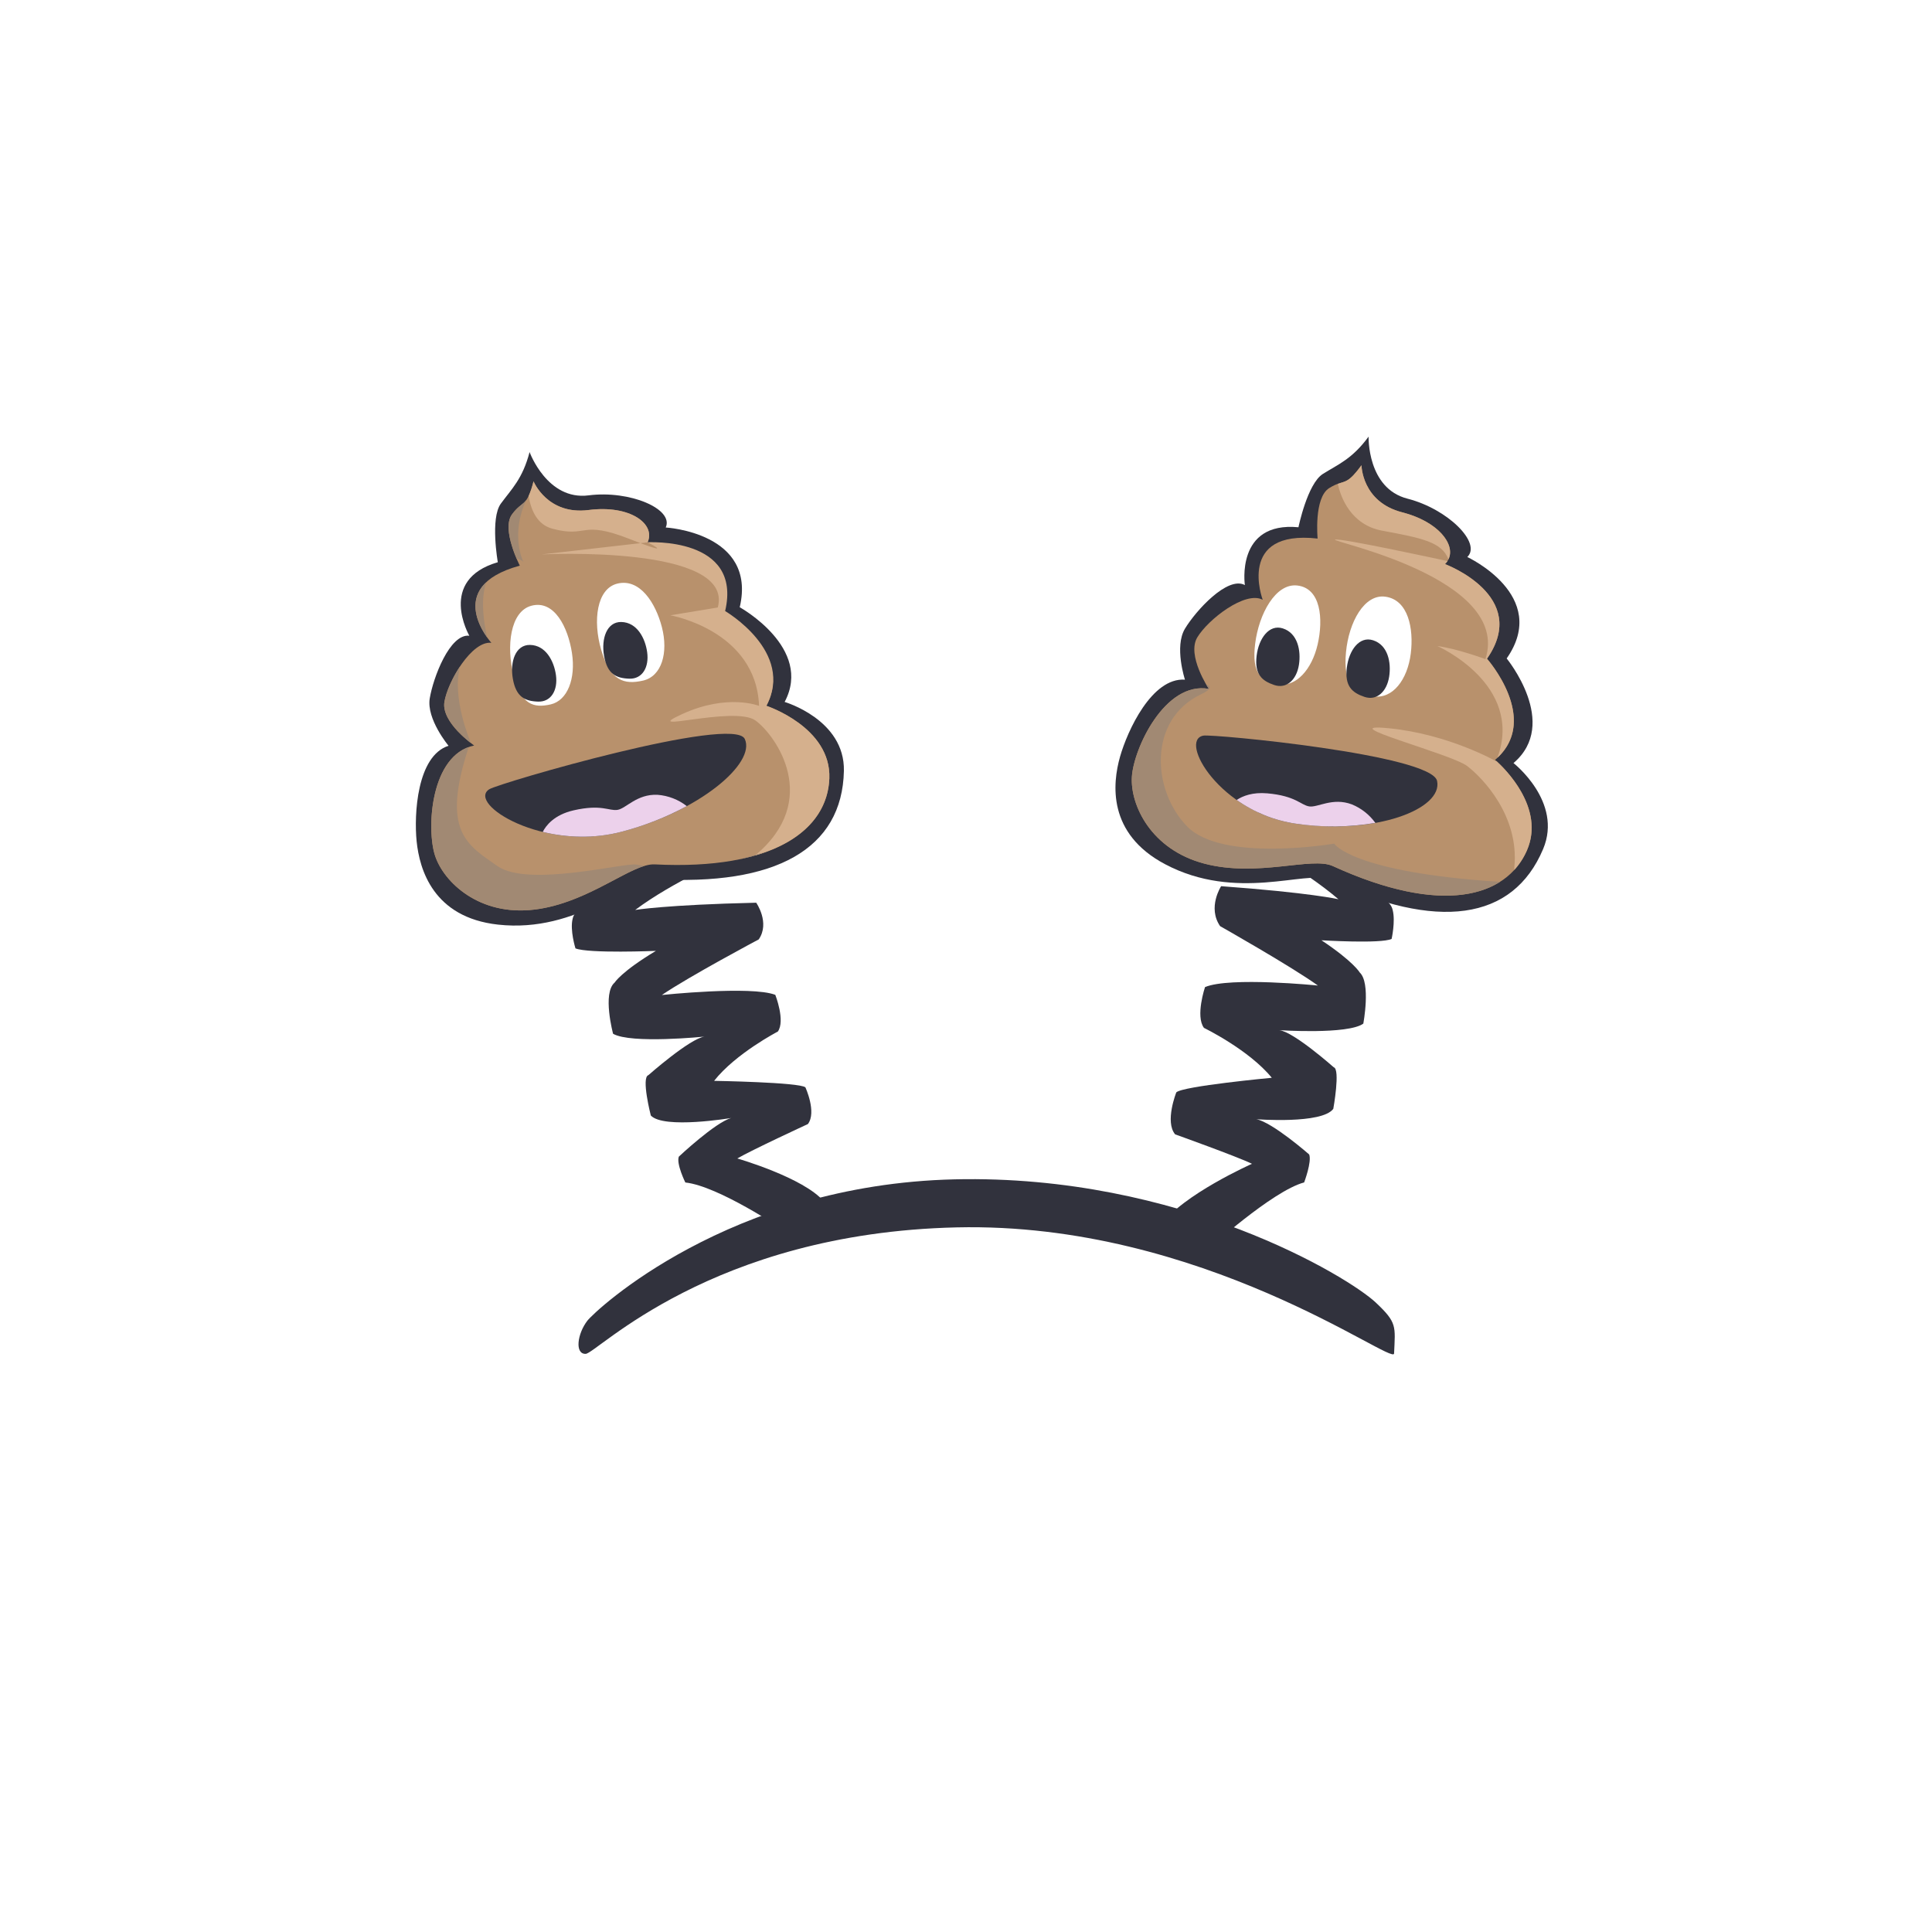
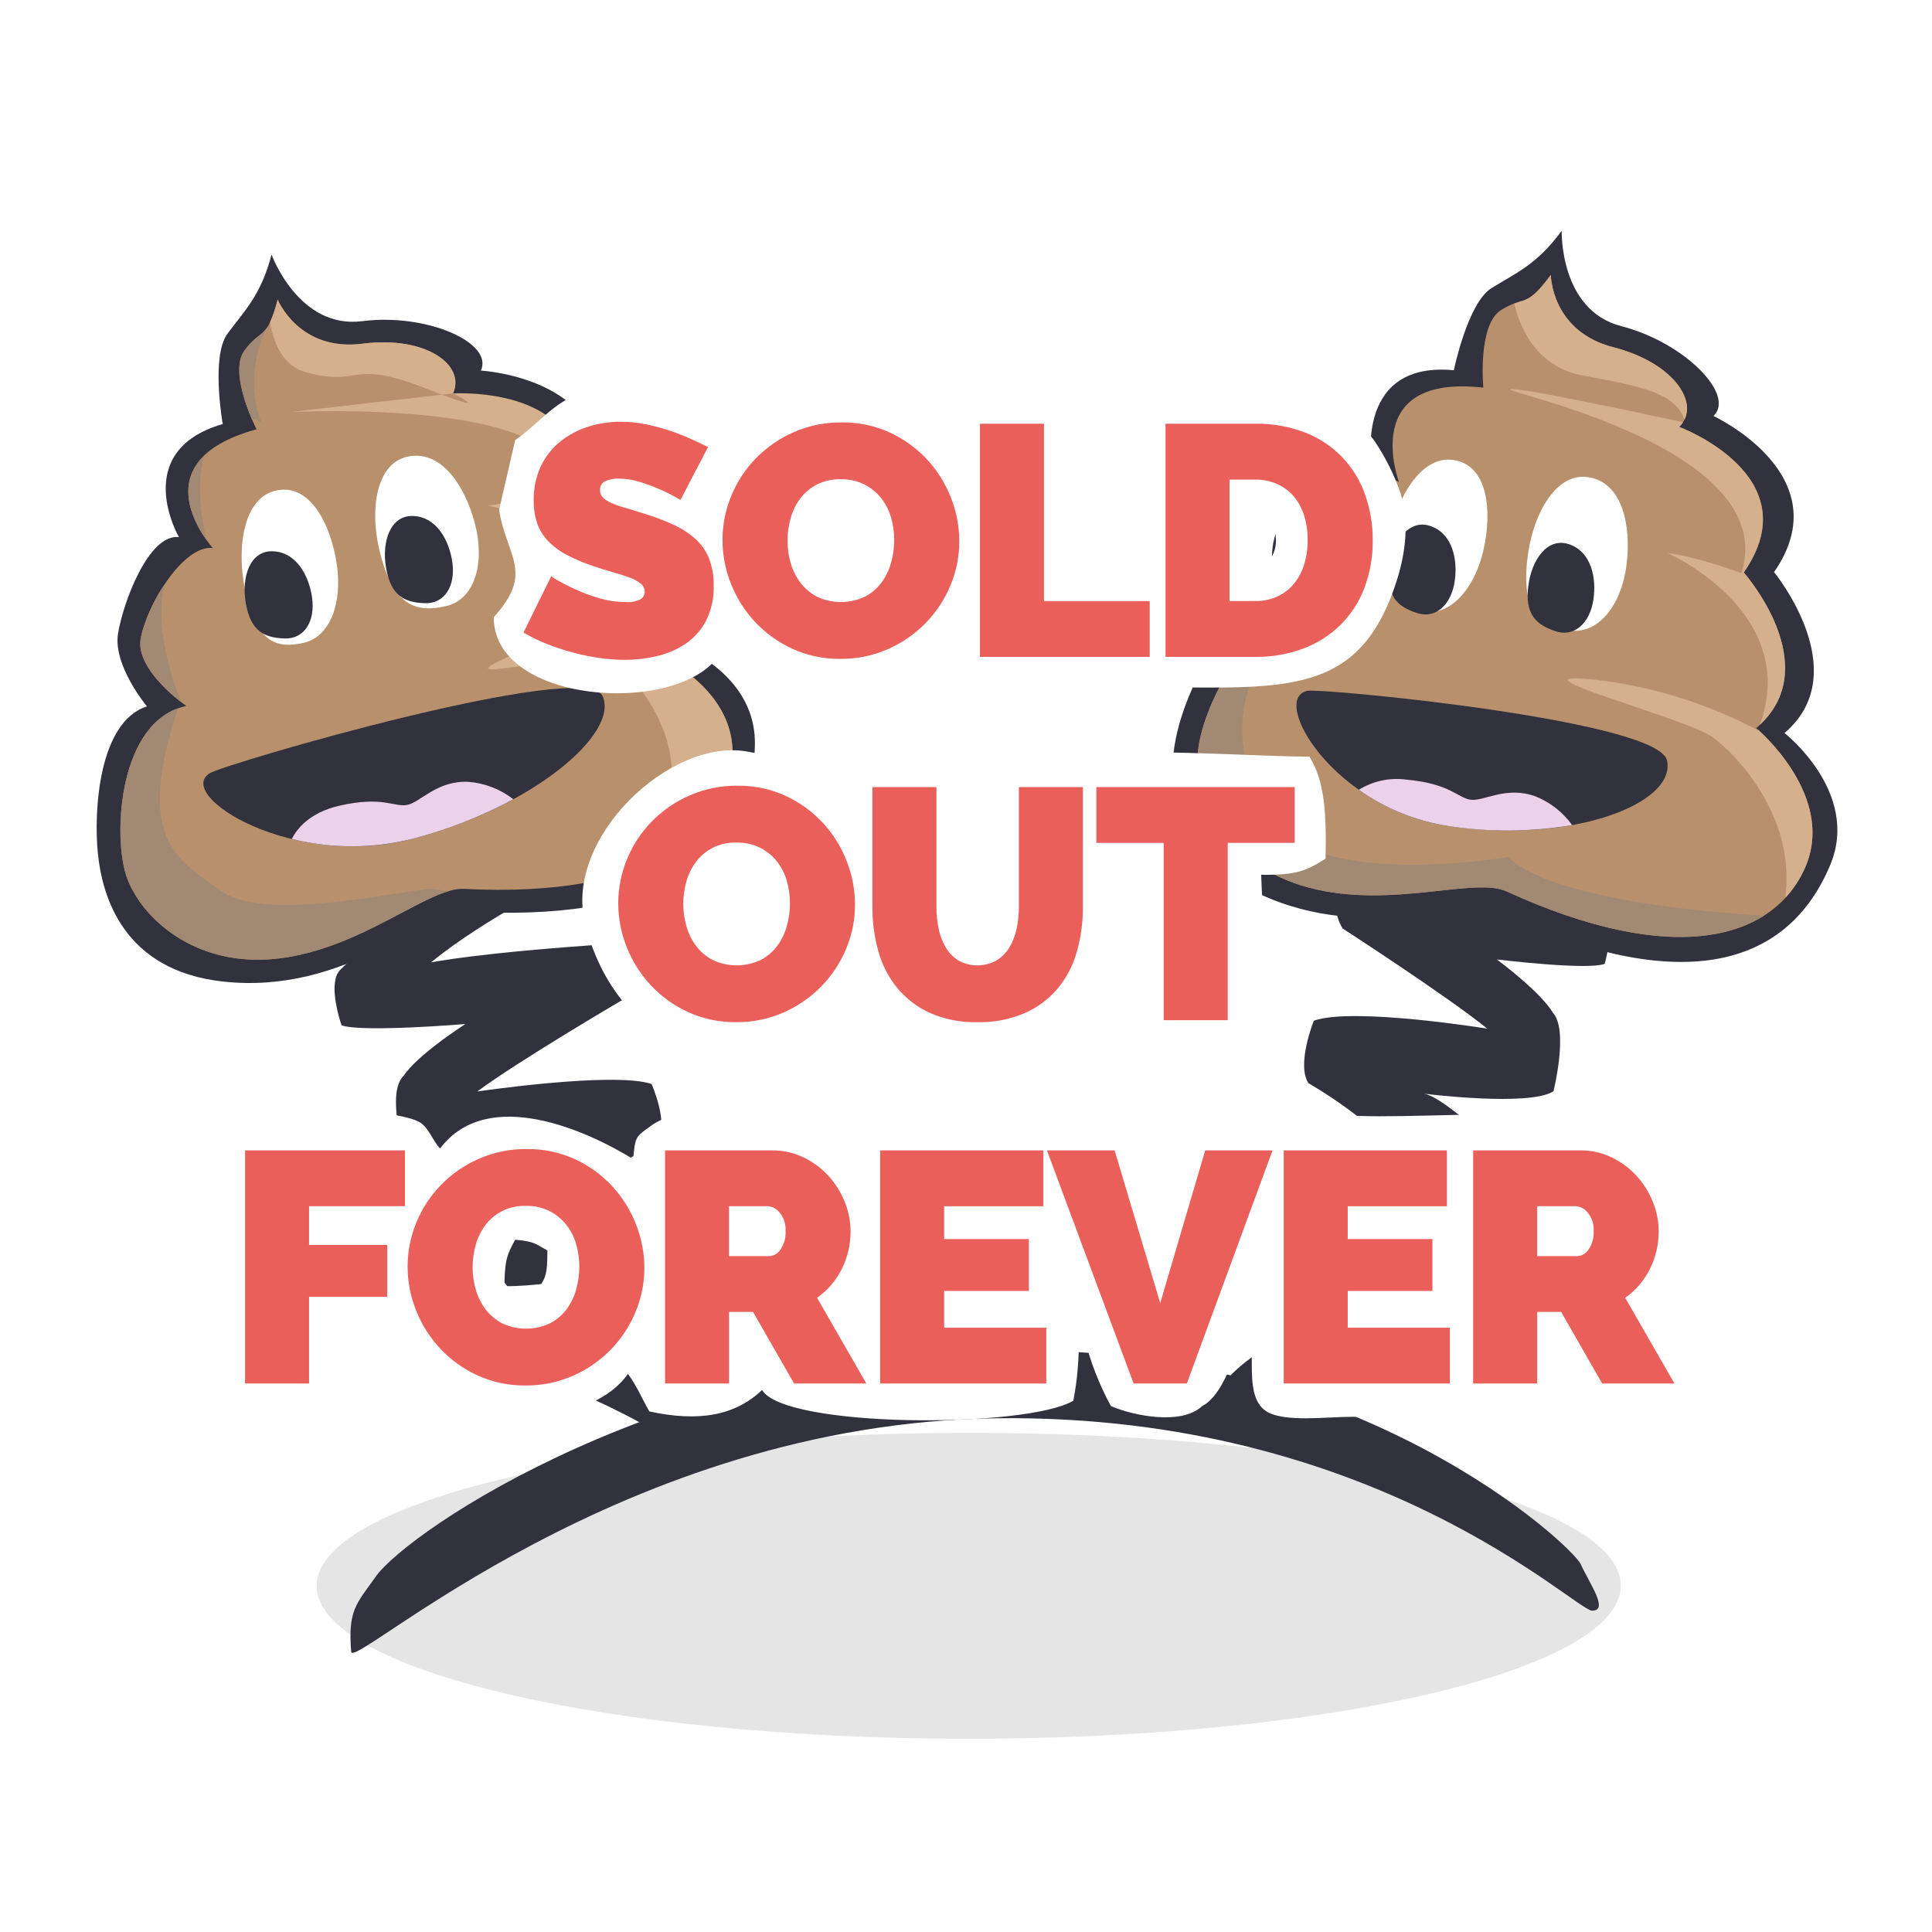
- <svg xmlns="http://www.w3.org/2000/svg" id="Monocle" width="360" height="360" viewBox="0 0 360 360" shape-rendering="geometricPrecision">
+ <svg xmlns="http://www.w3.org/2000/svg" id="_Pudding_Headband" data-name="&quot;Pudding&quot; Headband" width="360" height="360" viewBox="0 0 360 360">
  <defs>
    <style>
-       .cls-1 {
+       .cls-1, .cls-8 {
        fill: #fff;
      }

      .cls-2 {
+         fill: #e5e5e5;
+       }
+ 
+       .cls-2, .cls-3, .cls-4, .cls-5, .cls-6, .cls-7, .cls-8, .cls-9 {
+         fill-rule: evenodd;
+       }
+ 
+       .cls-3 {
        fill: #31323d;
-         fill-rule: evenodd;
+       }
+ 
+       .cls-4 {
+         fill: #b8916c;
+       }
+ 
+       .cls-5 {
+         fill: #d5b08d;
+       }
+ 
+       .cls-6 {
+         fill: #a18973;
+       }
+ 
+       .cls-7 {
+         fill: #ecd1eb;
+       }
+ 
+       .cls-9 {
+         fill: #ea5f5a;
      }
    </style>
  </defs>
-   <rect id="White" class="cls-1" width="360" height="360" />
-   <path id="headband_" data-name="headband " class="cls-1" d="M 259.766 252.21 C 259.663 254.599 224.04 227.647 178.251 228.705 C 132.462 229.764 111.175 252.224 109.125 252.273 C 107.076 252.321 107.564 248.548 109.433 246.112 C 110.903 244.194 135.854 220.725 177.884 219.753 C 219.913 218.782 251.326 237.971 256.361 242.716 C 260.353 246.475 259.99 247.076 259.766 252.21 Z" style="fill: rgb(49, 50, 61); fill-rule: evenodd;" />
-   <path id="left_antennae_base" data-name="left antennae base" class="cls-1" d="M 145.843 229.09 C 145.843 229.09 133.82 220.985 127.704 220.341 C 127.704 220.341 125.991 216.876 126.487 215.526 C 126.487 215.526 133.279 209.14 136.257 208.323 C 136.257 208.323 123.69 210.436 121.27 207.859 C 121.27 207.859 119.444 200.751 120.819 200.338 C 120.819 200.338 128.532 193.526 131.272 193.156 C 131.272 193.156 117.588 194.552 114.239 192.629 C 114.239 192.629 112.2 185.06 114.534 183.086 C 114.534 183.086 115.733 181.075 122.219 177.182 C 122.219 177.182 109.699 177.704 107.229 176.718 C 107.229 176.718 106.167 173.326 106.705 171.189 C 106.806 170.692 107.064 170.24 107.44 169.901 C 109.307 168.366 113.053 164.842 118.616 161.376 C 118.616 161.376 108.365 160.877 104.696 159.922 C 104.339 159.843 103.994 159.717 103.668 159.548 C 101.659 158.349 102.681 154.741 103.837 154.094 C 103.837 154.094 133.835 154.34 135.899 153.721 C 135.899 153.721 137.385 157.178 135.71 159.857 C 135.71 159.857 125.344 164.313 118.361 169.556 C 118.361 169.556 124.075 168.595 140.908 168.206 C 140.908 168.206 143.522 171.925 141.379 175.044 C 141.379 175.044 128.436 181.923 123.327 185.404 C 123.327 185.404 139.977 183.645 144.468 185.376 C 144.468 185.376 146.365 190.21 144.94 192.214 C 144.94 192.214 137.083 196.294 133.062 201.4 C 133.062 201.4 148.966 201.665 150.074 202.609 C 150.074 202.609 152.204 207.224 150.545 209.447 C 150.545 209.447 139.937 214.351 137.388 215.864 C 137.388 215.864 149.779 219.433 153.509 223.869 C 153.509 223.868 154.921 229.599 145.843 229.09 Z" style="fill: rgb(49, 50, 61); fill-rule: evenodd;" />
-   <path id="left_antennae_base_copy" data-name="left antennae base copy" class="cls-1" d="M 225.024 232.865 C 225.024 232.865 237.101 221.895 243.009 220.329 C 243.009 220.329 244.471 216.467 243.945 215.117 C 243.945 215.117 237.111 209.123 234.1 208.55 C 234.1 208.55 246.332 209.505 248.44 206.614 C 248.44 206.614 249.782 199.202 248.52 198.871 C 248.52 198.871 241.034 192.23 238.373 191.958 C 238.373 191.958 251.169 192.808 254.032 190.738 C 254.032 190.738 255.468 183.151 253.363 181.205 C 253.363 181.205 252.227 179.197 246.234 175.205 C 246.234 175.205 257.28 175.89 259.307 174.957 C 259.307 174.957 260.046 171.679 259.509 169.59 C 259.409 169.11 259.178 168.668 258.842 168.311 C 257.212 166.741 253.862 163.094 248.815 159.297 C 248.815 159.297 257.684 159.472 260.685 158.784 C 260.973 158.73 261.251 158.631 261.508 158.491 C 263.082 157.479 262.105 153.956 261.139 153.243 C 261.139 153.243 234.14 150.768 232.042 149.899 C 232.042 149.899 230.687 153.456 232.503 156.467 C 232.503 156.467 242.774 161.867 249.397 167.559 C 249.397 167.559 244.144 166.342 227.54 165.129 C 227.54 165.129 224.951 169.088 227.351 172.574 C 227.351 172.574 240.614 180.071 245.572 183.642 C 245.572 183.642 229.196 181.971 224.539 183.929 C 224.539 183.929 222.71 189.355 224.34 191.531 C 224.34 191.531 232.727 195.606 236.98 200.829 C 236.98 200.829 220.376 202.381 219.187 203.546 C 219.187 203.546 217.002 209.022 218.971 211.371 C 218.971 211.371 230.609 215.538 233.288 216.858 C 233.288 216.858 220.276 222.635 216.274 228.366 C 216.274 228.367 214.909 235.29 225.024 232.865 Z" style="fill: rgb(49, 50, 61); fill-rule: evenodd;" />
-   <g transform="matrix(0.251807, 0, 0, 0.251807, -172.6845, 10.09351)">
-     <path id="Color_Fill_21_copy" data-name="Color Fill 21 copy" class="cls-1" d="M1170.34,610.391c-17.09-1.028-56.54,40.293-116.05,33.732-47.96-5.289-58.1-40.929-60.206-61.667-2.014-19.844.234-63.209,23.616-70.679,0,0-16.45-19.691-13.91-35.068s14.84-48.013,29.29-46.359c0,0-23.89-41.283,21.08-54.4,0,0-5.75-32.445,2.25-43.365s16.05-18.228,21.26-38.148c0,0,13.01,35.98,43.65,32.045s63.27,10.167,57.1,23.776c0,0,67.71,3.8,54.76,59.016,0,0,54.46,30.124,33.23,70.078,0,0,44.63,13.048,43.85,51C1309.07,588.157,1259.73,615.767,1170.34,610.391Z" style="fill: rgb(49, 50, 61); fill-rule: evenodd;" />
-     <path id="Color_Fill_21" data-name="Color Fill 21" class="cls-2" d="M1170.22,599.557c-17.09-.867-48.42,28.5-88.98,33.446s-66.98-20.06-73.51-39.856-3.5-74.907,28.92-81.57c0,0-24.54-16.9-22-32.274s20.28-45.361,34.73-43.708c0,0-37.43-41.14,21.05-57.108,0,0-13.82-26.942-5.81-37.862s10.78-4.629,15.98-24.548c0,0,10.19,25.174,40.83,21.239s49.74,10.31,43.57,23.919c0,0,67.66-1.618,54.71,53.6,0,0,54.43,27.416,33.19,67.37,0,0,47.99,15.745,46.59,53.684S1258.7,604.04,1170.22,599.557Z" style="fill: rgb(184, 145, 108); fill-rule: evenodd;" />
-     <path id="Color_Fill_27" data-name="Color Fill 27" class="cls-3" d="M1094.51,351.145c-10.97-2.94-15.73-13.2-17.55-24.2a62.676,62.676,0,0,0,3.64-10.865s10.19,25.174,40.83,21.239,49.74,10.31,43.57,23.919l-5.31.606c-2.34-.877-5.06-1.919-8.25-3.172C1114.99,344.4,1120.96,358.231,1094.51,351.145Zm70.49,10.09s70.34-4.355,57.38,50.862c0,0,51.76,30.153,30.52,70.107,0,0,47.99,15.745,46.59,53.684-0.92,24.9-18.2,46.469-54.98,57.089,49.33-40.884,15.53-88.739.39-99.854-15.53-11.4-87.83,10.5-54.2-4.845s56.79-6.017,56.79-6.017c-2.22-55.967-65.68-67.027-65.68-67.027l35.13-5.789c12.64-46.7-130.35-39.255-130.35-39.255l73.1-8.349C1184.02,370.968,1165,361.235,1165,361.235Z" style="fill: rgb(213, 176, 141); fill-rule: evenodd;" />
-     <path id="Color_Fill_25" data-name="Color Fill 25" class="cls-4" d="M1232.6,595.873l19.89-5.506A141.72,141.72,0,0,1,1232.6,595.873ZM1014.65,479.3c1.2-7.222,5.76-17.645,11.74-26.52-6.72,22.89,7.52,56.114,7.52,56.114-0.06.172-.11,0.331-0.16,0.5C1027.35,504.379,1012.65,491.39,1014.65,479.3Zm31.7-47.561c-5.69-7.949-16.02-26.619-.76-40.943C1040.46,405.393,1045.09,426.6,1046.35,431.742Zm21.77-58.291c-3.55-8.319-9.36-24.839-3.5-32.826,4.93-6.726,7.88-6.935,10.63-10.749-12.21,26.215-2.14,45.874-2.14,45.874A7.492,7.492,0,0,0,1068.12,373.451ZM1081.24,633c-40.55,4.943-66.98-20.06-73.51-39.856-6.24-18.942-3.72-70.188,24.91-80.414-20.67,62.67-1.08,72.359,21.19,88.053,22.73,16.013,94.72-2.806,102.86-1.086a52.951,52.951,0,0,0,6.24.917C1144.92,605.847,1116.59,628.7,1081.24,633Z" style="fill: rgb(161, 137, 115); fill-rule: evenodd;" />
+   <rect class="cls-1" width="360" height="360" />
+   <path id="Ellipse_1_copy_3" data-name="Ellipse 1 copy 3" class="cls-2" d="M180.845,266.991C247.949,267.02,302.193,279.8,302,295.545s-54.744,28.477-121.849,28.447S58.805,311.179,59,295.438,113.74,266.962,180.845,266.991Z" />
+   <path id="Color_Fill_13" data-name="Color Fill 13" class="cls-3" d="M65.435,307.777c0.283,3.662,50.355-42.765,120.576-43.507s107.531,35.89,110.676,35.857-0.475-5-2.15-8.68c-1.537-3.376-41.057-40.483-105.514-39.8s-112.941,33.5-119.05,42.184C66.41,298.9,64.828,299.914,65.435,307.777Z" />
+   <path id="left_antennae_base" data-name="left antennae base" class="cls-3" d="M126.315,269.1s-18.991-11.692-28.431-12.292c0,0-2.85-5.217-2.174-7.322,0,0,10.024-10.25,14.551-11.7,0,0-19.174,4.05-23.058.243,0,0-3.259-10.809-1.17-11.531,0,0,11.414-10.964,15.6-11.708,0,0-20.933,3.02-26.2.277,0,0-3.616-11.505-.155-14.689,0,0,1.713-3.166,11.429-9.565,0,0-19.2,1.6-23.058.243,0,0-1.848-5.144-1.16-8.464a3.635,3.635,0,0,1,1.049-2.028,136.85,136.85,0,0,1,16.625-13.818s-15.78-.11-21.479-1.344a6.489,6.489,0,0,1-1.6-.511c-3.163-1.715-1.825-7.326-.089-8.394,0,0,46.1-1.537,49.238-2.619,0,0,2.5,5.22.1,9.443,0,0-15.644,7.511-26.036,16.016,0,0,8.716-1.841,34.554-3.513,0,0,4.251,5.552,1.159,10.481,0,0-19.446,11.4-27.073,17.077,0,0,25.466-3.768,32.479-1.393,0,0,3.222,7.311,1.159,10.481,0,0-11.808,6.771-17.662,14.878,0,0,24.451-.608,26.213.773,0,0,3.568,6.958,1.159,10.481,0,0-15.986,8.214-19.8,10.7,0,0,19.267,4.694,25.276,11.276C137.755,260.582,140.293,269.3,126.315,269.1Z" />
+   <path id="left_antennae_base_copy" data-name="left antennae base copy" class="cls-3" d="M241.079,265.384s19.541-15.741,28.753-17.606c0,0,2.6-5.8,1.916-7.917,0,0-9.942-9.831-14.513-10.986,0,0,18.692,2.586,22.192-1.658,0,0,2.738-11.261.831-11.886,0,0-10.883-10.882-14.945-11.543,0,0,19.568,2.475,24.151-.441,0,0,2.9-11.52-.156-14.7,0,0-1.559-3.189-10.392-9.87,0,0,16.893,2.065,20.093.818,0,0,1.43-4.964.8-8.224a4.1,4.1,0,0,0-.907-2.025,141.329,141.329,0,0,0-14.566-14.761s13.6,1.083,18.268.3a4.242,4.242,0,0,0,1.29-.374c2.51-1.411,1.333-6.91-.086-8.094,0,0-41.218-6.274-44.359-7.8,0,0-2.4,5.337.107,10.127,0,0,15.27,9.234,24.915,18.583,0,0-7.949-2.35-33.325-5.734,0,0-4.337,5.841-.971,11.416,0,0,19.671,12.728,26.951,18.665,0,0-24.981-4.065-32.309-1.485,0,0-3.3,8.168-1,11.657,0,0,12.5,7.026,18.549,15.437,0,0-25.629.862-27.558,2.543,0,0-3.857,8.208-1.049,12,0,0,17.481,7.465,21.476,9.738,0,0-20.508,7.679-27.174,16.111C228.059,257.673,225.331,268.181,241.079,265.384Z" />
+   <g>
+     <path id="Color_Fill_21_copy" data-name="Color Fill 21 copy" class="cls-3" d="M86.483,169.828c-6.617-.4-21.894,15.61-44.935,13.068-18.571-2.049-22.5-15.856-23.313-23.889-0.78-7.687.091-24.487,9.145-27.381,0,0-6.37-7.628-5.385-13.585s5.743-18.6,11.341-17.959c0,0-9.253-15.993,8.163-21.074,0,0-2.229-12.569.871-16.8s6.215-7.062,8.23-14.778c0,0,5.039,13.938,16.9,12.414S92,63.783,89.611,69.055c0,0,26.221,1.472,21.206,22.862,0,0,21.087,11.67,12.865,27.148,0,0,17.284,5.055,16.98,19.759C140.2,161.215,121.1,171.911,86.483,169.828Z" />
+     <path id="Color_Fill_21" data-name="Color Fill 21" class="cls-4" d="M86.439,165.631c-6.621-.335-18.751,11.042-34.454,12.957s-25.938-7.771-28.464-15.44-1.355-29.018,11.2-31.6c0,0-9.5-6.546-8.518-12.5s7.851-17.572,13.448-16.932c0,0-14.494-15.937,8.152-22.123,0,0-5.351-10.437-2.251-14.667s4.174-1.793,6.189-9.51c0,0,3.947,9.753,15.81,8.228s19.259,3.994,16.869,9.266c0,0,26.2-.627,21.184,20.764,0,0,21.076,10.621,12.854,26.1,0,0,18.582,6.1,18.039,20.8S120.7,167.368,86.439,165.631Z" />
+     <path id="Color_Fill_27" data-name="Color Fill 27" class="cls-5" d="M57.121,69.4c-4.249-1.139-6.091-5.115-6.8-9.376a24.236,24.236,0,0,0,1.412-4.209s3.947,9.753,15.81,8.228,19.259,3.994,16.869,9.266l-2.055.235c-0.906-.34-1.958-0.744-3.2-1.229C65.052,66.785,67.362,72.144,57.121,69.4Zm27.295,3.909s27.236-1.687,22.221,19.7c0,0,20.039,11.681,11.817,27.159,0,0,18.582,6.1,18.039,20.8-0.357,9.649-7.053,18.007-21.306,22.12,19.111-15.839,6.03-34.381.167-38.687-6.013-4.416-34.009,4.068-20.984-1.877s21.987-2.331,21.987-2.331C115.5,98.511,90.925,94.226,90.925,94.226l13.6-2.242c4.893-18.09-50.474-15.207-50.474-15.207L82.36,73.542C91.78,77.078,84.415,73.308,84.415,73.308Z" />
+     <path id="Color_Fill_25" data-name="Color Fill 25" class="cls-6" d="M110.59,164.2l7.7-2.133A54.767,54.767,0,0,1,110.59,164.2ZM26.2,119.046a29.35,29.35,0,0,1,4.546-10.274c-2.6,8.868,2.912,21.738,2.912,21.738-0.023.067-.042,0.129-0.065,0.2C31.116,128.76,25.424,123.729,26.2,119.046Zm12.273-18.425c-2.2-3.079-6.2-10.312-.295-15.861C36.192,90.414,37.985,98.629,38.472,100.621ZM46.9,78.04c-1.374-3.223-3.624-9.623-1.357-12.716,1.909-2.606,3.05-2.687,4.115-4.164-4.727,10.155-.827,17.771-0.827,17.771A2.9,2.9,0,0,0,46.9,78.04Zm5.081,100.548c-15.7,1.915-25.938-7.771-28.464-15.44C21.1,155.81,22.079,135.958,33.163,132c-8,24.277-.418,28.031,8.208,34.111,8.8,6.2,36.676-1.088,39.827-.421a20.558,20.558,0,0,0,2.417.355C76.639,168.068,65.67,176.919,51.985,178.588Z" />
    <g id="mouth">
-       <path id="mouth-2" data-name="mouth" class="cls-1" d="M1047.82,543.965c-16.74,10.716,40.19,46.528,97.79,31.472s99.62-50.714,91.31-68.685S1054.99,539.374,1047.82,543.965Z" style="fill: rgb(49, 50, 61); fill-rule: evenodd;" />
-       <path id="tongue" class="cls-5" d="M1145.61,575.437c-20.61,5.388-41.12,4.245-58.21.085,2.31-4.553,8.33-12.646,22.85-15.964,20.7-4.733,26.17.626,32.48-.343s14.31-11.89,29.66-11.149a40.1,40.1,0,0,1,21.62,8.372A216.9,216.9,0,0,1,1145.61,575.437Z" style="fill: rgb(236, 209, 235); fill-rule: evenodd;" />
+       <path id="mouth-2" data-name="mouth" class="cls-3" d="M39.042,144.1c-6.481,4.152,15.564,18.025,37.864,12.193s38.576-19.647,35.358-26.608S41.818,142.317,39.042,144.1Z" />
+       <path id="tongue" class="cls-7" d="M76.906,156.288a46.418,46.418,0,0,1-22.539.033c0.9-1.764,3.228-4.9,8.848-6.185,8.017-1.833,10.135.243,12.577-.133s5.542-4.606,11.485-4.319a15.537,15.537,0,0,1,8.372,3.243A83.976,83.976,0,0,1,76.906,156.288Z" />
    </g>
    <g id="eye">
-       <path id="Color_Fill_22" data-name="Color Fill 22" class="cls-6" d="M1078.87,408.2c-15.49,4.255-18.63,29.994-12.99,51.605s14.69,24.224,27.3,21.382,18.74-19.16,15.84-38.091S1095.96,403.5,1078.87,408.2Z" style="fill: rgb(255, 255, 255); fill-rule: evenodd;" />
-       <path id="Color_Fill_22_copy_3" data-name="Color Fill 22 copy 3" class="cls-1" d="M1078,437.156c-10.68-.195-14.91,12.293-12.73,24.93,2.34,13.608,8.99,16.7,18.72,17.017,9.63,0.311,14.73-8.466,13.19-19.592C1095.74,449.064,1089.63,437.368,1078,437.156Z" style="fill: rgb(49, 50, 61); fill-rule: evenodd;" />
+       <path id="Color_Fill_22" data-name="Color Fill 22" class="cls-8" d="M51.065,91.5c-6,1.648-7.215,11.619-5.03,19.991s5.69,9.384,10.57,8.283,7.259-7.422,6.133-14.756S57.684,89.681,51.065,91.5Z" />
+       <path id="Color_Fill_22_copy_3" data-name="Color Fill 22 copy 3" class="cls-3" d="M50.729,102.719c-4.135-.076-5.775,4.762-4.931,9.657,0.908,5.272,3.483,6.471,7.249,6.593,3.731,0.12,5.705-3.28,5.109-7.59C57.6,107.332,55.231,102.8,50.729,102.719Z" />
    </g>
    <g id="eye-2" data-name="eye">
-       <path id="Color_Fill_22_copy" data-name="Color Fill 22 copy" class="cls-6" d="M1142.61,391.785c-15.3,3.748-18.24,27.423-11.98,48.9,6.73,23.13,16.99,26.048,30.96,22.874,13.83-3.143,18.93-20.6,13.96-39.654C1170.89,406.015,1159.26,387.7,1142.61,391.785Z" style="fill: rgb(255, 255, 255); fill-rule: evenodd;" />
-       <path id="Color_Fill_22_copy_2" data-name="Color Fill 22 copy 2" class="cls-1" d="M1145.5,420.19c-10.68-.195-14.91,12.293-12.74,24.93,2.35,13.607,9,16.7,18.73,17.017,9.63,0.311,14.73-8.466,13.19-19.593C1163.24,432.1,1157.13,420.4,1145.5,420.19Z" style="fill: rgb(49, 50, 61); fill-rule: evenodd;" />
+       <path id="Color_Fill_22_copy" data-name="Color Fill 22 copy" class="cls-8" d="M75.745,85.142c-5.922,1.452-7.061,10.624-4.64,18.945,2.607,8.96,6.58,10.091,11.988,8.861,5.356-1.217,7.33-7.978,5.408-15.361C86.7,90.655,82.192,83.561,75.745,85.142Z" />
+       <path id="Color_Fill_22_copy_2" data-name="Color Fill 22 copy 2" class="cls-3" d="M76.865,96.146c-4.135-.075-5.775,4.763-4.931,9.658,0.908,5.271,3.483,6.47,7.25,6.592,3.731,0.121,5.705-3.28,5.109-7.59C83.733,100.759,81.367,96.228,76.865,96.146Z" />
    </g>
  </g>
-   <g id="Group_7_copy" data-name="Group 7 copy" transform="matrix(0.251807, 0, 0, 0.251807, -172.6845, 10.09351)">
-     <path id="Color_Fill_21_copy-2" data-name="Color Fill 21 copy" class="cls-1" d="M1668.13,610.879c-15.51-7.267-67.42,16.564-120.3-11.512-42.62-22.63-38.9-59.5-33.21-79.55,5.45-19.186,23.53-58.658,48.02-56.964,0,0-8.03-24.377.01-37.728s31.49-39.143,44.32-32.268c0,0-6.99-47.194,39.66-42.771,0,0,6.61-32.28,18.08-39.472s21.64-11.013,33.82-27.6c0,0-1.17,38.245,28.75,45.9s55.06,32.818,44.3,43.187c0,0,61.54,28.542,29.13,75.075,0,0,39.51,48.112,5.04,77.4,0,0,36.67,28.613,21.94,63.6C1805.26,641.454,1749.22,648.891,1668.13,610.879Z" style="fill: rgb(49, 50, 61); fill-rule: evenodd;" />
-     <path id="Color_Fill_21-2" data-name="Color Fill 21" class="cls-2" d="M1672.02,600.768c-15.57-7.121-55.52,8.6-95.04-1.781s-54.86-43.384-53.62-64.192,24.38-70.91,56.96-65.13c0,0-16.58-24.768-8.54-38.119s35.57-34.67,48.4-27.8c0,0-19.62-52.059,40.63-45.3,0,0-2.91-30.144,8.56-37.336s11.73-.321,23.91-16.912c0,0,.19,27.162,30.11,34.82s42.43,27.953,31.67,38.321c0,0,63.48,23.487,31.08,70.02,0,0,40.48,45.584,6,74.873,0,0,38.8,32.36,23.5,67.1S1752.6,637.613,1672.02,600.768Z" style="fill: rgb(184, 145, 108); fill-rule: evenodd;" />
-     <path id="Color_Fill_28" data-name="Color Fill 28" class="cls-3" d="M1756.91,375.1a12.669,12.669,0,0,1-1.85,2.25s63.48,23.487,31.08,70.02c0,0,38.95,43.917,7.77,73.236,19.65-54.4-44.44-82.6-44.44-82.6,14.01,1.726,35.53,9.653,35.53,9.653,19.24-60.1-115.22-87-111.29-88.427C1677.34,357.907,1746.71,372.882,1756.91,375.1Zm-43.33,123.731c44.19,4.326,79.36,24.45,79.36,24.45,0.04-.087.06-0.17,0.1-0.258,5.69,5.1,36.52,34.722,22.6,66.32a52.466,52.466,0,0,1-9.28,14.316,16.782,16.782,0,0,1,.03-2.231c3.68-37.451-23.08-65.654-35-74.716S1669.39,494.5,1713.58,498.827Zm44.04-125.052c-4.88-12.714-19.35-15.673-48.92-21.135-23.56-4.351-30.85-25.126-32.98-34.675,5.84-2.112,8.15-.944,17.56-13.76,0,0,.19,27.162,30.11,34.82C1750.19,345.883,1762.96,362.853,1757.62,373.775Z" style="fill: rgb(213, 176, 141); fill-rule: evenodd;" />
-     <path id="Color_Fill_29" data-name="Color Fill 29" class="cls-4" d="M1672.02,600.768c-15.57-7.121-55.52,8.6-95.04-1.781s-54.86-43.384-53.62-64.192,24.38-70.91,56.96-65.13c0,0-.83-1.251-1.99-3.267,4.08,1.479,3.61,3.8-3.72,7.26-39.41,18.625-36.53,71.152-10.27,97.91S1673.1,584.2,1673.1,584.2s12.67,21.211,122.65,28.295C1771.72,627.7,1730.53,627.526,1672.02,600.768Z" style="fill: rgb(161, 137, 115); fill-rule: evenodd;" />
+   <g id="Group_7_copy" data-name="Group 7 copy">
+     <path id="Color_Fill_21_copy-2" data-name="Color Fill 21 copy" class="cls-3" d="M279.232,170.017c-6-2.815-26.1,6.417-46.58-4.459-16.5-8.767-15.064-23.049-12.86-30.817,2.109-7.432,9.112-22.724,18.593-22.068,0,0-3.108-9.443,0-14.615s12.195-15.164,17.161-12.5c0,0-2.7-18.282,15.356-16.569,0,0,2.562-12.505,7-15.291s8.379-4.266,13.1-10.694c0,0-.455,14.816,11.133,17.783s21.318,12.714,17.153,16.73c0,0,23.827,11.057,11.28,29.083,0,0,15.3,18.638,1.949,29.985,0,0,14.2,11.084,8.5,24.638C332.332,181.862,310.633,184.743,279.232,170.017Z" />
+     <path id="Color_Fill_21-2" data-name="Color Fill 21" class="cls-4" d="M280.738,166.1c-6.03-2.758-21.5,3.334-36.8-.689S222.7,148.6,223.177,140.543s9.439-27.47,22.055-25.231c0,0-6.419-9.595-3.307-14.767s13.775-13.43,18.741-10.767c0,0-7.595-20.167,15.733-17.548,0,0-1.126-11.677,3.315-14.464s4.54-.124,9.257-6.551c0,0,.073,10.522,11.661,13.489s16.427,10.829,12.262,14.845c0,0,24.58,9.1,12.033,27.125,0,0,15.673,17.659,2.325,29,0,0,15.022,12.536,9.1,25.994S311.939,180.374,280.738,166.1Z" />
+     <path id="Color_Fill_28" data-name="Color Fill 28" class="cls-5" d="M313.611,78.677a5.063,5.063,0,0,1-.717.872s24.58,9.1,12.033,27.125c0,0,15.084,17.013,3.01,28.371,7.607-21.074-17.21-32-17.21-32,5.427,0.669,13.758,3.74,13.758,3.74,7.452-23.283-44.612-33.7-43.093-34.256C282.8,72.018,309.66,77.82,313.611,78.677ZM296.832,126.61a85.637,85.637,0,0,1,30.729,9.471c0.014-.033.023-0.066,0.037-0.1,2.2,1.976,14.14,13.45,8.753,25.691a20.3,20.3,0,0,1-3.6,5.546,7,7,0,0,1,.012-0.864c1.427-14.508-8.937-25.434-13.551-28.945S279.719,124.934,296.832,126.61Zm17.053-48.445c-1.889-4.925-7.494-6.072-18.945-8.187-9.121-1.685-11.944-9.734-12.77-13.433,2.262-.818,3.157-0.366,6.8-5.33,0,0,.073,10.522,11.661,13.489C311.009,67.361,315.951,73.934,313.885,78.166Z" />
+     <path id="Color_Fill_29" data-name="Color Fill 29" class="cls-6" d="M280.738,166.1c-6.03-2.758-21.5,3.334-36.8-.689S222.7,148.6,223.177,140.543s9.439-27.47,22.055-25.231c0,0-.32-0.484-0.772-1.265,1.58,0.573,1.4,1.471-1.439,2.812-15.26,7.215-14.144,27.564-3.977,37.93s42.113,4.892,42.113,4.892,4.906,8.216,47.493,10.961C319.344,176.533,303.4,176.466,280.738,166.1Z" />
    <g id="mouth-3" data-name="mouth">
-       <path id="mouth-4" data-name="mouth" class="cls-1" d="M1576.25,504.275c-18.59,3.53,12.62,57.125,68.36,65.14,59.33,8.53,109.04-10.944,104.6-31.622C1745.03,518.334,1583.23,502.95,1576.25,504.275Z" style="fill: rgb(49, 50, 61); fill-rule: evenodd;" />
-       <path id="tongue-2" data-name="tongue" class="cls-5" d="M1623.55,546.98c21.15,1.869,24.71,8.653,31.01,9.672s17.27-6.907,31.65-1.477a40.146,40.146,0,0,1,17.33,13.681,187.193,187.193,0,0,1-58.93.559,100.928,100.928,0,0,1-43.7-17.535C1605.47,548.867,1612.75,546.026,1623.55,546.98Z" style="fill: rgb(236, 209, 235); fill-rule: evenodd;" />
+       <path id="mouth-4" data-name="mouth" class="cls-3" d="M243.655,128.72c-7.2,1.368,4.886,22.13,26.469,25.235,22.974,3.3,42.225-4.24,40.5-12.251C309.011,134.166,246.357,128.207,243.655,128.72Z" />
+       <path id="tongue-2" data-name="tongue" class="cls-7" d="M261.97,145.263c8.192,0.725,9.57,3.353,12.008,3.747s6.689-2.675,12.255-.572a15.554,15.554,0,0,1,6.71,5.3,72.457,72.457,0,0,1-22.819.217,39.052,39.052,0,0,1-16.918-6.793A13.329,13.329,0,0,1,261.97,145.263Z" />
    </g>
    <g id="eye-3" data-name="eye">
-       <path id="Color_Fill_22-2" data-name="Color Fill 22" class="cls-6" d="M1645.69,393.178c-15.97-1.767-28.38,20.994-31.11,43.163s4.73,27.94,17.49,29.954,24.49-10.883,28.77-29.551S1663.31,395.128,1645.69,393.178Z" style="fill: rgb(255, 255, 255); fill-rule: evenodd;" />
-       <path id="Color_Fill_22_copy_3-2" data-name="Color Fill 22 copy 3" class="cls-1" d="M1635.06,424.929c-10.16-3.271-17.82,7.462-19.38,20.189-1.68,13.706,3.79,18.59,13.02,21.7,9.13,3.081,16.54-3.849,18.28-14.946C1648.61,441.454,1646.13,428.491,1635.06,424.929Z" style="fill: rgb(49, 50, 61); fill-rule: evenodd;" />
+       <path id="Color_Fill_22-2" data-name="Color Fill 22" class="cls-8" d="M270.545,85.682C264.362,85,259.556,93.815,258.5,102.4s1.828,10.824,6.769,11.6,9.483-4.216,11.141-11.448S277.367,86.438,270.545,85.682Z" />
+       <path id="Color_Fill_22_copy_3-2" data-name="Color Fill 22 copy 3" class="cls-3" d="M266.429,97.982c-3.937-1.267-6.9,2.891-7.506,7.821-0.65,5.31,1.469,7.2,5.04,8.407,3.538,1.194,6.408-1.491,7.081-5.79C271.675,104.384,270.716,99.362,266.429,97.982Z" />
    </g>
    <g id="eye-4" data-name="eye">
-       <path id="Color_Fill_22_copy-2" data-name="Color Fill 22 copy" class="cls-6" d="M1710.98,401.468c-15.59-2.165-27.06,18.752-29.17,41.024-2.27,23.984,6.19,30.486,20.34,32.695,14.01,2.188,25.19-12.15,27.6-31.7C1732.02,425.14,1727.96,403.825,1710.98,401.468Z" style="fill: rgb(255, 255, 255); fill-rule: evenodd;" />
-       <path id="Color_Fill_22_copy_2-2" data-name="Color Fill 22 copy 2" class="cls-1" d="M1701.83,433.706c-10.17-3.271-17.83,7.462-19.39,20.189-1.68,13.706,3.8,18.59,13.02,21.7,9.14,3.081,16.55-3.849,18.29-14.946C1715.38,450.231,1712.9,437.268,1701.83,433.706Z" style="fill: rgb(49, 50, 61); fill-rule: evenodd;" />
+       <path id="Color_Fill_22_copy-2" data-name="Color Fill 22 copy" class="cls-8" d="M295.826,88.894c-6.039-.839-10.478,7.264-11.3,15.892-0.88,9.291,2.4,11.81,7.875,12.666,5.427,0.847,9.754-4.707,10.689-12.279C303.973,98.064,302.4,89.807,295.826,88.894Z" />
+       <path id="Color_Fill_22_copy_2-2" data-name="Color Fill 22 copy 2" class="cls-3" d="M292.281,101.382c-3.937-1.267-6.9,2.891-7.506,7.821-0.65,5.31,1.469,7.2,5.04,8.407,3.538,1.194,6.408-1.491,7.081-5.79C297.527,107.784,296.568,102.762,292.281,101.382Z" />
    </g>
  </g>
+   <path id="Color_Fill_30" data-name="Color Fill 30" class="cls-8" d="M201,106h10c-0.927-30.575-3.657-33.959,28-33,5.713,3.681,13.092,3.674,17,9a40.872,40.872,0,0,1,5,10c1.838,6.077.6,12.254-1,17-7.357,21.825-21.978,19-50,19-10.446,0-23.176.828-32-1-0.528-2.951-.664-4.661-3-6-3.956,5.881-17.022,10.582-27,7-4.744-1.7-8.26-6.214-13-8-4.476,13.6-43.054,12.212-43-5,7.644-8.415,2.367-11.265,1-20l3-13c4.268-2.885,7.37-7.422,13-9,12.676-3.553,23.609,7.378,29,6,19.154-6.53,21.278-9.488,39,2,0.275-10.347,9.707-8.558,20-8C201.643,80.442,201.142,93.2,201,106ZM155,95c-1.441,2.67-1.994,4.221-2,9,0.8,1.021.355,0.274,1,2h5v-1h1a30.335,30.335,0,0,0,0-9h-2C156.927,95.248,157.054,95.4,155,95Zm80,1v10h1v-1c2.511-2.671,1.827-5.214,1-9h-2Zm0,67c0.85,25.157,6.145,33.912-21,33-4.256-6.944-3.15-21.591-3-33h-3c0.238,6.9-.02,15.021-3,19-2.145,6.862-7.582,8.58-12,13-9.846.83-20.366,1.784-27-3-2.952-2.129-3.178-5.383-7-7-2.337,7.042-16.719,14.6-29,11-10.922-3.205-18.206-12.607-21-24-3.875-15.8,15.7-34.35,30-32,7.564,1.243,12.7,4.707,18,8,0.735-9.216,10.33-7.517,20-7,1.021,0.8.274,0.355,2,1v2c3.219,5.091,1.811,23.781,2,30h2v-2c3.251-5.059,1.133-20.733,1-28,10.154-6.151,43.875-3.13,60-3,2.873,4.62,3.161,10.629,3,19C243.456,162.231,241.627,163.1,235,163Zm-100,0c-1.65,3.482-2.773,6.577,0,10,1.18,0.8,1.681.773,4,1,1.441-2.67,1.994-4.221,2-9C138.719,163.775,138.749,163.362,135,163ZM64,248l-1,13-2,1c-4.523,3.892-17.691,2.846-20-2-3.254-5.069-1.358-43.358,0-50h2c4.316-3.466,29.026-4,35-1,1.85,0.929,2.6,3.573,4,5,8.954-11.816,27.69-3.157,36,2,0.308-4.19.529-4.222,3-6,8.691-6.734,29.268-.159,35,3,1.365,0.752,1.2,1.56,2,0,1.9-1.782,3.17-4.115,6-5,7.7-2.407,44.082.4,48,2,1.413,3.243,2.615,7.384,4,11h1c0.124-5.038,1.433-9.306,5-11,4.958-3.817,25.379-2,35-2,24.3,0.012,52.076-4.186,58,17,2.557,9.145-5.624,13.676-4,20,1.563,6.087,6.483,8.24,6,16l-2,1c-7.226,6.126-20.65-1.364-23-2-8.291,6.615-25.663,4-40,4-4.914,0-12.669,1.071-16-1-4.981-3.1-1.02-13.87-4-19-0.5,5.54-3.743,15.935-8,18-3.851,3.643-12.851,1.792-17,0a52.824,52.824,0,0,1-5-13h-1a56.259,56.259,0,0,1-1,12c-8.727,5.191-53.831,5.125-58-2-4.978,4.772-11.79,6.009-21,4-1.127-1.914-2.52-5.088-4-7-6.626,9.535-26.343,9.97-36,3-2.806-2.025-6.058-9.741-8-11H64Zm32-17c-1.372,2.542-1.917,3.5-2,8,0.8,1.021.355,0.274,1,2,1.754,0.631.971,0.193,2,1,1.754-.631.971-0.193,2-1,2.467-1.295.681,0.429,2-2,0.961-1.418.976-3.273,1-6C99.719,231.775,99.749,231.362,96,231Zm101,9v2l3,2A9.257,9.257,0,0,0,197,240Z" />
+   <path id="SOLD_OUT_FOREVER" data-name="SOLD OUT FOREVER" class="cls-9" d="M131.936,83.3q-1.469-.734-3.3-1.56a42,42,0,0,0-3.947-1.53,37.307,37.307,0,0,0-4.375-1.162,23.34,23.34,0,0,0-4.65-.459,19.7,19.7,0,0,0-6.149.948,16.022,16.022,0,0,0-5.171,2.784,13.059,13.059,0,0,0-3.579,4.589,14.588,14.588,0,0,0-1.316,6.364,12.748,12.748,0,0,0,.643,4.222,9.172,9.172,0,0,0,1.988,3.273,13.412,13.412,0,0,0,3.427,2.57,31.83,31.83,0,0,0,4.956,2.111q1.957,0.674,3.7,1.163t3.09,0.979a7.017,7.017,0,0,1,2.111,1.132,1.967,1.967,0,0,1,.765,1.56,1.592,1.592,0,0,1-.765,1.377,5.134,5.134,0,0,1-2.723.52,17.7,17.7,0,0,1-5.048-.734,31.7,31.7,0,0,1-4.436-1.653,35.849,35.849,0,0,1-4.467-2.386l-5.14,10.463a30.381,30.381,0,0,0,4.253,2.081,43.7,43.7,0,0,0,4.773,1.591,42.428,42.428,0,0,0,4.986,1.04,33.772,33.772,0,0,0,4.9.367,25.783,25.783,0,0,0,5.965-.7,16,16,0,0,0,5.324-2.294,11.8,11.8,0,0,0,3.793-4.253,13.706,13.706,0,0,0,1.438-6.578,13.189,13.189,0,0,0-.918-5.2,10.008,10.008,0,0,0-2.631-3.64,16.807,16.807,0,0,0-4.13-2.6,44.6,44.6,0,0,0-5.415-2.019q-1.9-.611-3.4-1.04a19.811,19.811,0,0,1-2.539-.887,5.211,5.211,0,0,1-1.591-1.01,1.905,1.905,0,0,1-.551-1.407,1.712,1.712,0,0,1,.949-1.652,5.57,5.57,0,0,1,2.539-.489,13.366,13.366,0,0,1,4.008.642A34.774,34.774,0,0,1,123,91.2a33.4,33.4,0,0,1,3.793,1.958ZM165.5,120.935a22.589,22.589,0,0,0,7.006-4.865,22.278,22.278,0,0,0,4.589-6.975,21.094,21.094,0,0,0,1.652-8.23,22.112,22.112,0,0,0-1.56-8.138,22.517,22.517,0,0,0-4.436-7.1,22.028,22.028,0,0,0-6.914-5.017,20.909,20.909,0,0,0-9-1.9,21.716,21.716,0,0,0-8.9,1.805,22.535,22.535,0,0,0-7.037,4.834,21.919,21.919,0,0,0-4.619,7.006,21.323,21.323,0,0,0-1.652,8.26,21.855,21.855,0,0,0,1.591,8.2,22.554,22.554,0,0,0,4.466,7.068,22.238,22.238,0,0,0,6.915,4.987,20.9,20.9,0,0,0,8.994,1.9A21.413,21.413,0,0,0,165.5,120.935ZM147.324,96.551a11.017,11.017,0,0,1,1.8-3.671,9.125,9.125,0,0,1,3.09-2.6,9.436,9.436,0,0,1,4.436-.979,9.54,9.54,0,0,1,4.375.948,9.443,9.443,0,0,1,3.121,2.509,10.485,10.485,0,0,1,1.866,3.61,14.823,14.823,0,0,1,.612,4.252,15.627,15.627,0,0,1-.581,4.222,11.313,11.313,0,0,1-1.775,3.7,9.044,9.044,0,0,1-3.09,2.631,10.46,10.46,0,0,1-8.9.031,9.264,9.264,0,0,1-3.09-2.57A11.1,11.1,0,0,1,147.355,105a14.781,14.781,0,0,1-.612-4.252A15.276,15.276,0,0,1,147.324,96.551ZM214.233,122.4V112h-19.7V78.96H182.6V122.4h31.634Zm19.641,0a24.783,24.783,0,0,0,9-1.56,19.884,19.884,0,0,0,6.914-4.406,19.388,19.388,0,0,0,4.436-6.853,24.534,24.534,0,0,0,1.561-8.964,24.871,24.871,0,0,0-1.408-8.413,19.091,19.091,0,0,0-11.014-11.534,24.452,24.452,0,0,0-9.484-1.713h-16.7V122.4h16.7Zm9.148-17.255a10.507,10.507,0,0,1-1.9,3.61,8.7,8.7,0,0,1-3.09,2.387,9.73,9.73,0,0,1-4.161.856H229.1V89.362h4.772a9.884,9.884,0,0,1,4.1.826,8.7,8.7,0,0,1,3.09,2.294,10.279,10.279,0,0,1,1.927,3.549,14.84,14.84,0,0,1,.673,4.589A15.284,15.284,0,0,1,243.022,105.148ZM146.07,188.632a22.587,22.587,0,0,0,7.006-4.864,22.283,22.283,0,0,0,4.589-6.976,21.112,21.112,0,0,0,1.652-8.23,22.117,22.117,0,0,0-1.56-8.138,22.511,22.511,0,0,0-4.436-7.1,22.017,22.017,0,0,0-6.915-5.018,20.9,20.9,0,0,0-8.994-1.9,21.727,21.727,0,0,0-8.9,1.805,22.532,22.532,0,0,0-7.037,4.834,21.919,21.919,0,0,0-4.619,7.006,21.326,21.326,0,0,0-1.653,8.261,21.878,21.878,0,0,0,1.591,8.2,22.571,22.571,0,0,0,4.467,7.067,22.245,22.245,0,0,0,6.914,4.987,20.9,20.9,0,0,0,9,1.9A21.4,21.4,0,0,0,146.07,188.632ZM127.9,164.249a11.021,11.021,0,0,1,1.8-3.672,9.128,9.128,0,0,1,3.09-2.6,9.438,9.438,0,0,1,4.436-.979,9.546,9.546,0,0,1,4.375.948,9.447,9.447,0,0,1,3.121,2.509,10.5,10.5,0,0,1,1.866,3.61,14.822,14.822,0,0,1,.612,4.253,15.638,15.638,0,0,1-.581,4.222,11.343,11.343,0,0,1-1.775,3.7,9.044,9.044,0,0,1-3.09,2.631,10.465,10.465,0,0,1-8.9.03,9.242,9.242,0,0,1-3.09-2.57,11.094,11.094,0,0,1-1.835-3.64,14.753,14.753,0,0,1-.612-4.253A15.275,15.275,0,0,1,127.9,164.249ZM178.622,179a7.114,7.114,0,0,1-2.356-2.386,11.084,11.084,0,0,1-1.346-3.488,19.526,19.526,0,0,1-.428-4.13V146.657H162.56v22.334a30.049,30.049,0,0,0,1.1,8.23,18.823,18.823,0,0,0,3.488,6.822,17.088,17.088,0,0,0,6.088,4.681,20.747,20.747,0,0,0,8.9,1.744,21.254,21.254,0,0,0,8.719-1.652,17.076,17.076,0,0,0,6.15-4.528,18.408,18.408,0,0,0,3.61-6.823,29.892,29.892,0,0,0,1.163-8.474V146.657H189.85v22.334a19.227,19.227,0,0,1-.428,4.1,11.132,11.132,0,0,1-1.347,3.458,7.282,7.282,0,0,1-2.386,2.416A7.369,7.369,0,0,1,178.622,179Zm62.626-32.338H204.29v10.4h12.544V190.1h11.931V157.059h12.483v-10.4ZM57.593,257.8V241.644H72.156v-9.667H57.593v-7.22H75.46v-10.4h-29.8V257.8H57.593Zm49.226-1.468a22.578,22.578,0,0,0,7.006-4.865,22.278,22.278,0,0,0,4.589-6.975,21.1,21.1,0,0,0,1.653-8.23,22.11,22.11,0,0,0-1.561-8.138,22.515,22.515,0,0,0-4.436-7.1,22.037,22.037,0,0,0-6.914-5.017,20.906,20.906,0,0,0-8.995-1.9,21.712,21.712,0,0,0-8.9,1.8,22.528,22.528,0,0,0-7.037,4.834,21.926,21.926,0,0,0-4.62,7.006,21.331,21.331,0,0,0-1.652,8.26,21.87,21.87,0,0,0,1.591,8.2,22.577,22.577,0,0,0,4.467,7.068,22.223,22.223,0,0,0,6.914,4.986,20.89,20.89,0,0,0,8.995,1.9A21.412,21.412,0,0,0,106.819,256.33ZM88.646,231.946a11.01,11.01,0,0,1,1.805-3.671,9.128,9.128,0,0,1,3.09-2.6,9.437,9.437,0,0,1,4.436-.979,9.547,9.547,0,0,1,4.375.949,9.431,9.431,0,0,1,3.12,2.509,10.475,10.475,0,0,1,1.866,3.61,14.786,14.786,0,0,1,.612,4.252,15.627,15.627,0,0,1-.581,4.222,11.331,11.331,0,0,1-1.774,3.7,9.063,9.063,0,0,1-3.09,2.631,10.461,10.461,0,0,1-8.9.031,9.251,9.251,0,0,1-3.09-2.57,11.1,11.1,0,0,1-1.836-3.641,14.774,14.774,0,0,1-.612-4.252A15.273,15.273,0,0,1,88.646,231.946ZM135.853,257.8V244.459h4.467l7.648,13.339H161.43l-9.179-15.97a14.4,14.4,0,0,0,4.59-5.354,15.464,15.464,0,0,0,1.652-7.067,14.5,14.5,0,0,0-1.1-5.476,16,16,0,0,0-3.029-4.834,15.261,15.261,0,0,0-4.619-3.427,13.205,13.205,0,0,0-5.874-1.315H123.921V257.8h11.932Zm0-33.041h7.22a3.085,3.085,0,0,1,2.2,1.193,4.922,4.922,0,0,1,1.1,3.457,5.476,5.476,0,0,1-.948,3.426,2.639,2.639,0,0,1-2.05,1.224h-7.526v-9.3ZM175.93,247.4v-6.853h15.787v-9.668H175.93v-6.118h18.479v-10.4H164V257.8H194.96V247.4H175.93Zm19.151-33.041L211.235,257.8h9.913l15.97-43.443H224.574l-8.383,28.452-8.5-28.452H195.081ZM251.13,247.4v-6.853h15.786v-9.668H251.13v-6.118h18.478v-10.4H239.2V257.8h30.961V247.4H251.13Zm35.3,10.4V244.459H290.9l7.648,13.339h13.462l-9.178-15.97a14.4,14.4,0,0,0,4.589-5.354,15.464,15.464,0,0,0,1.652-7.067,14.483,14.483,0,0,0-1.1-5.476,16.013,16.013,0,0,0-3.028-4.834,15.266,15.266,0,0,0-4.62-3.427,13.205,13.205,0,0,0-5.874-1.315H274.5V257.8h11.932Zm0-33.041h7.22a3.083,3.083,0,0,1,2.2,1.193,4.922,4.922,0,0,1,1.1,3.457,5.476,5.476,0,0,1-.948,3.426,2.638,2.638,0,0,1-2.05,1.224h-7.526v-9.3Z" />
</svg>
